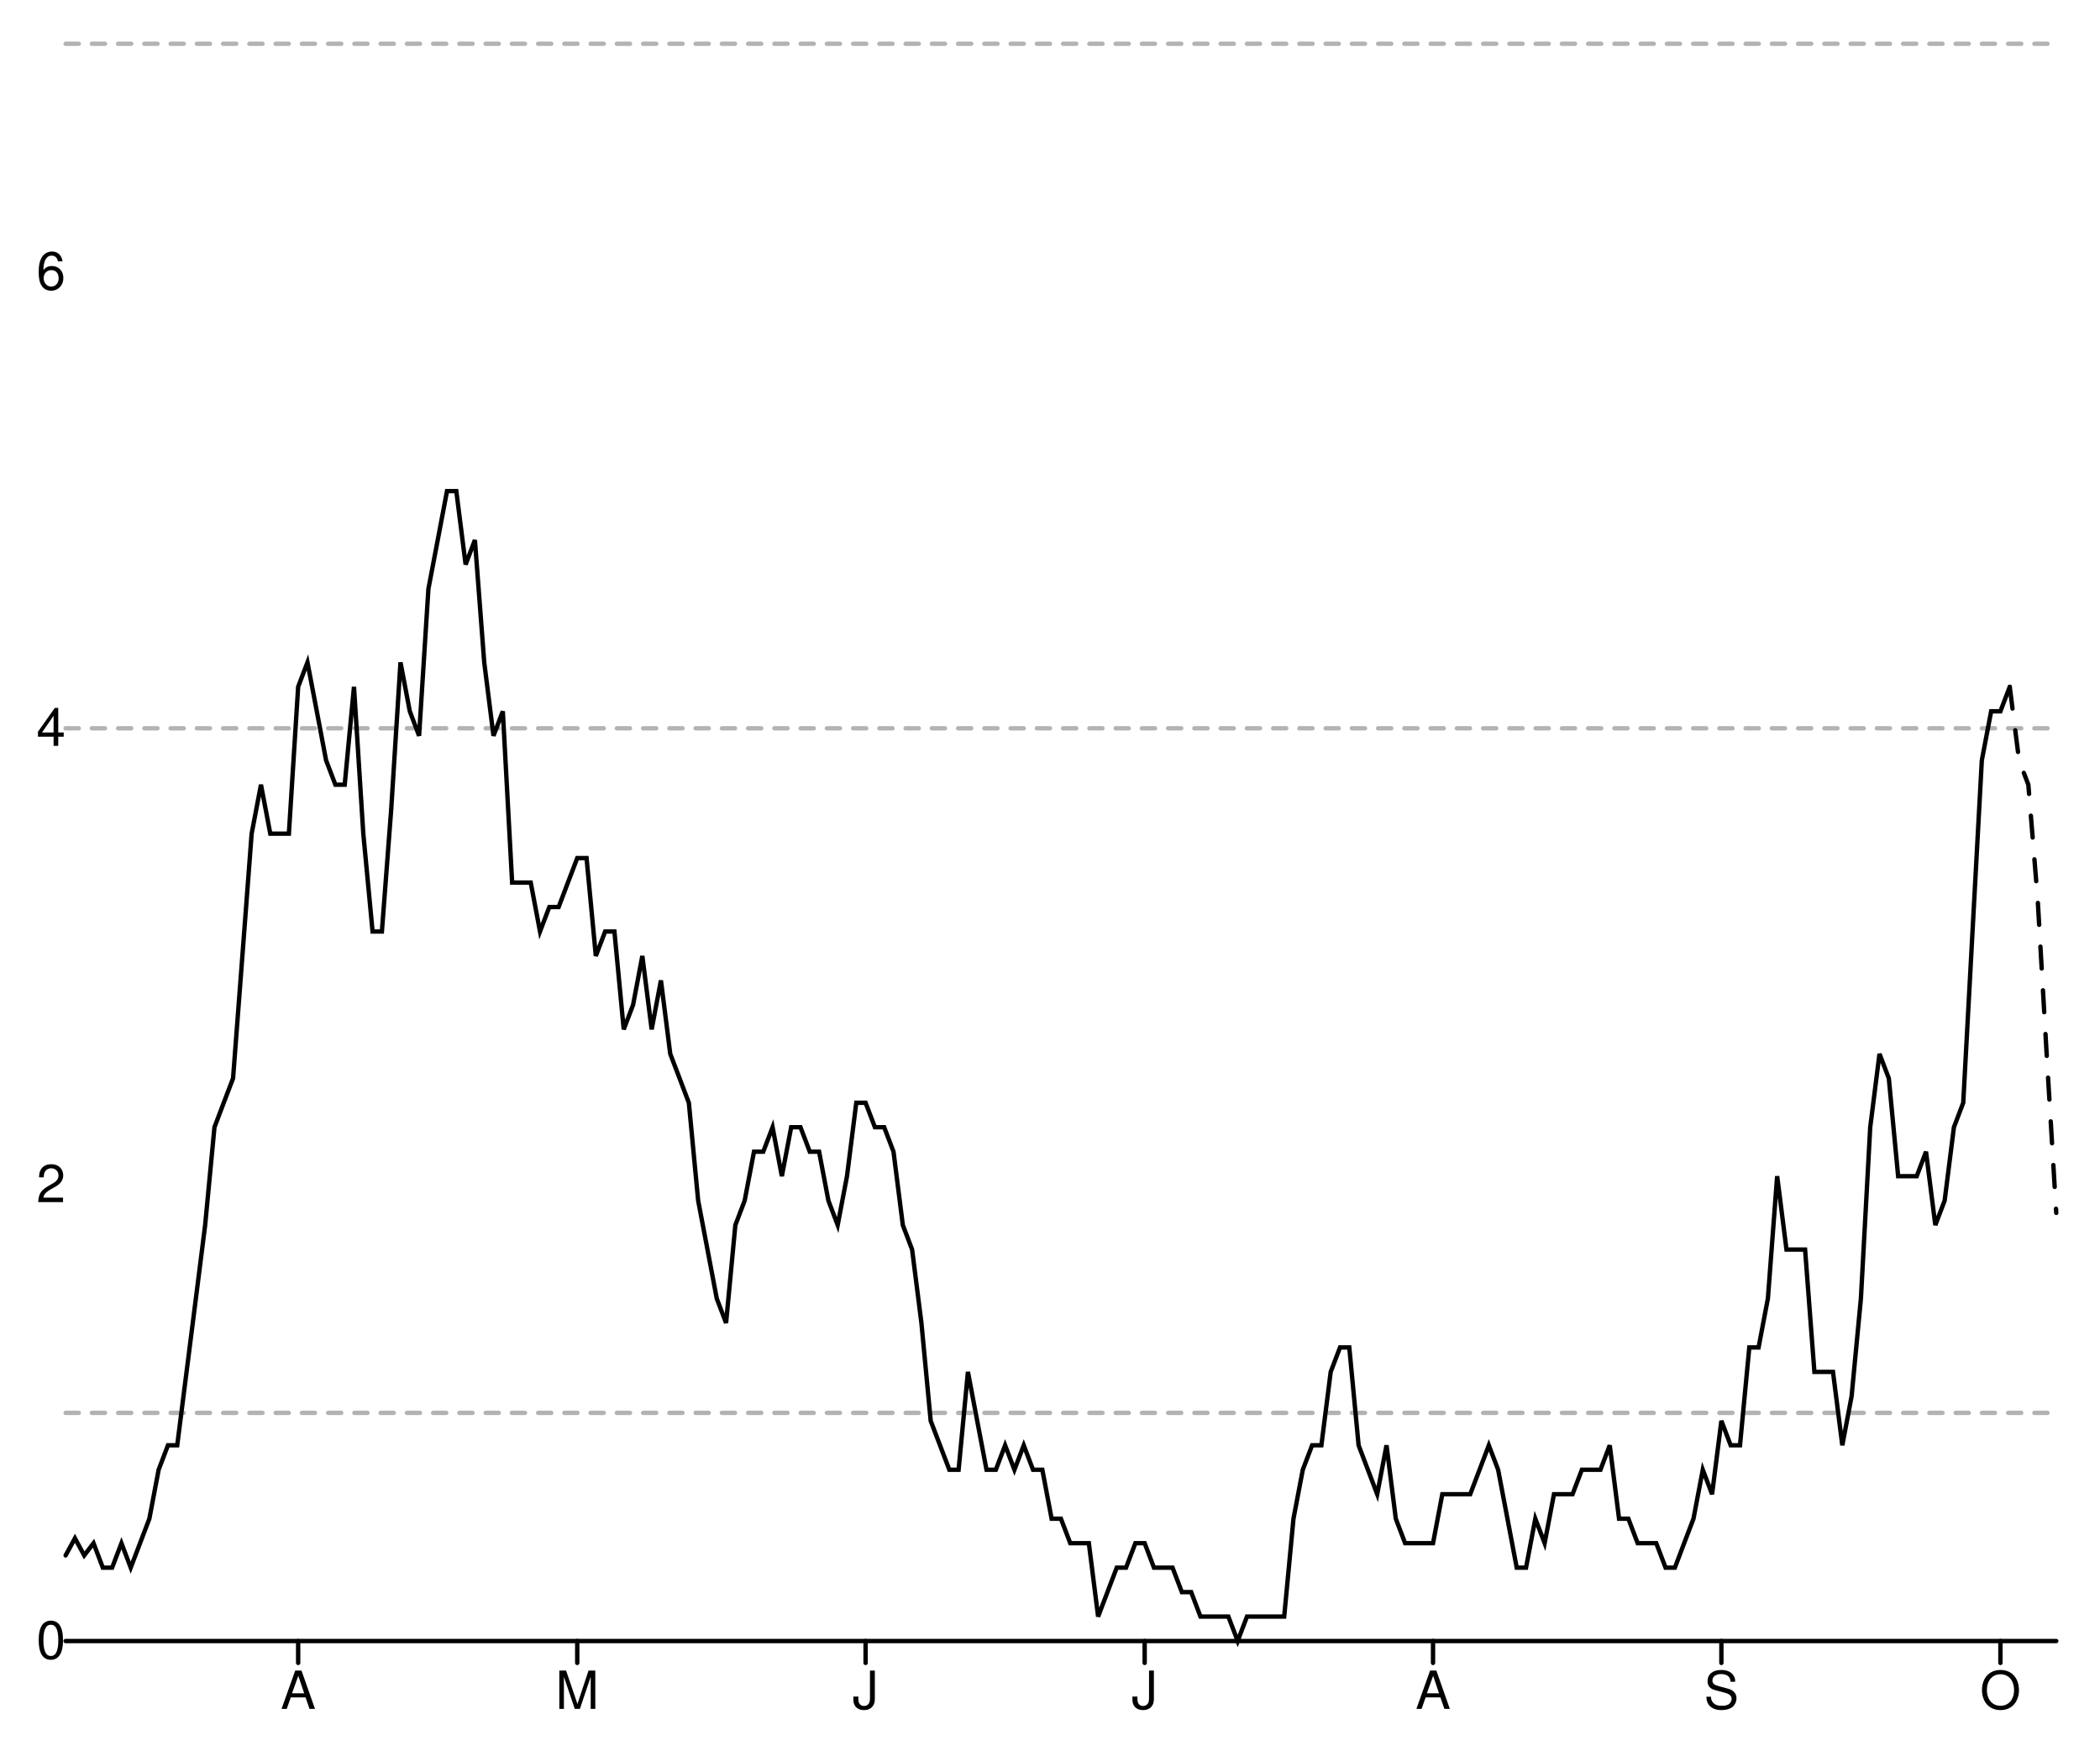
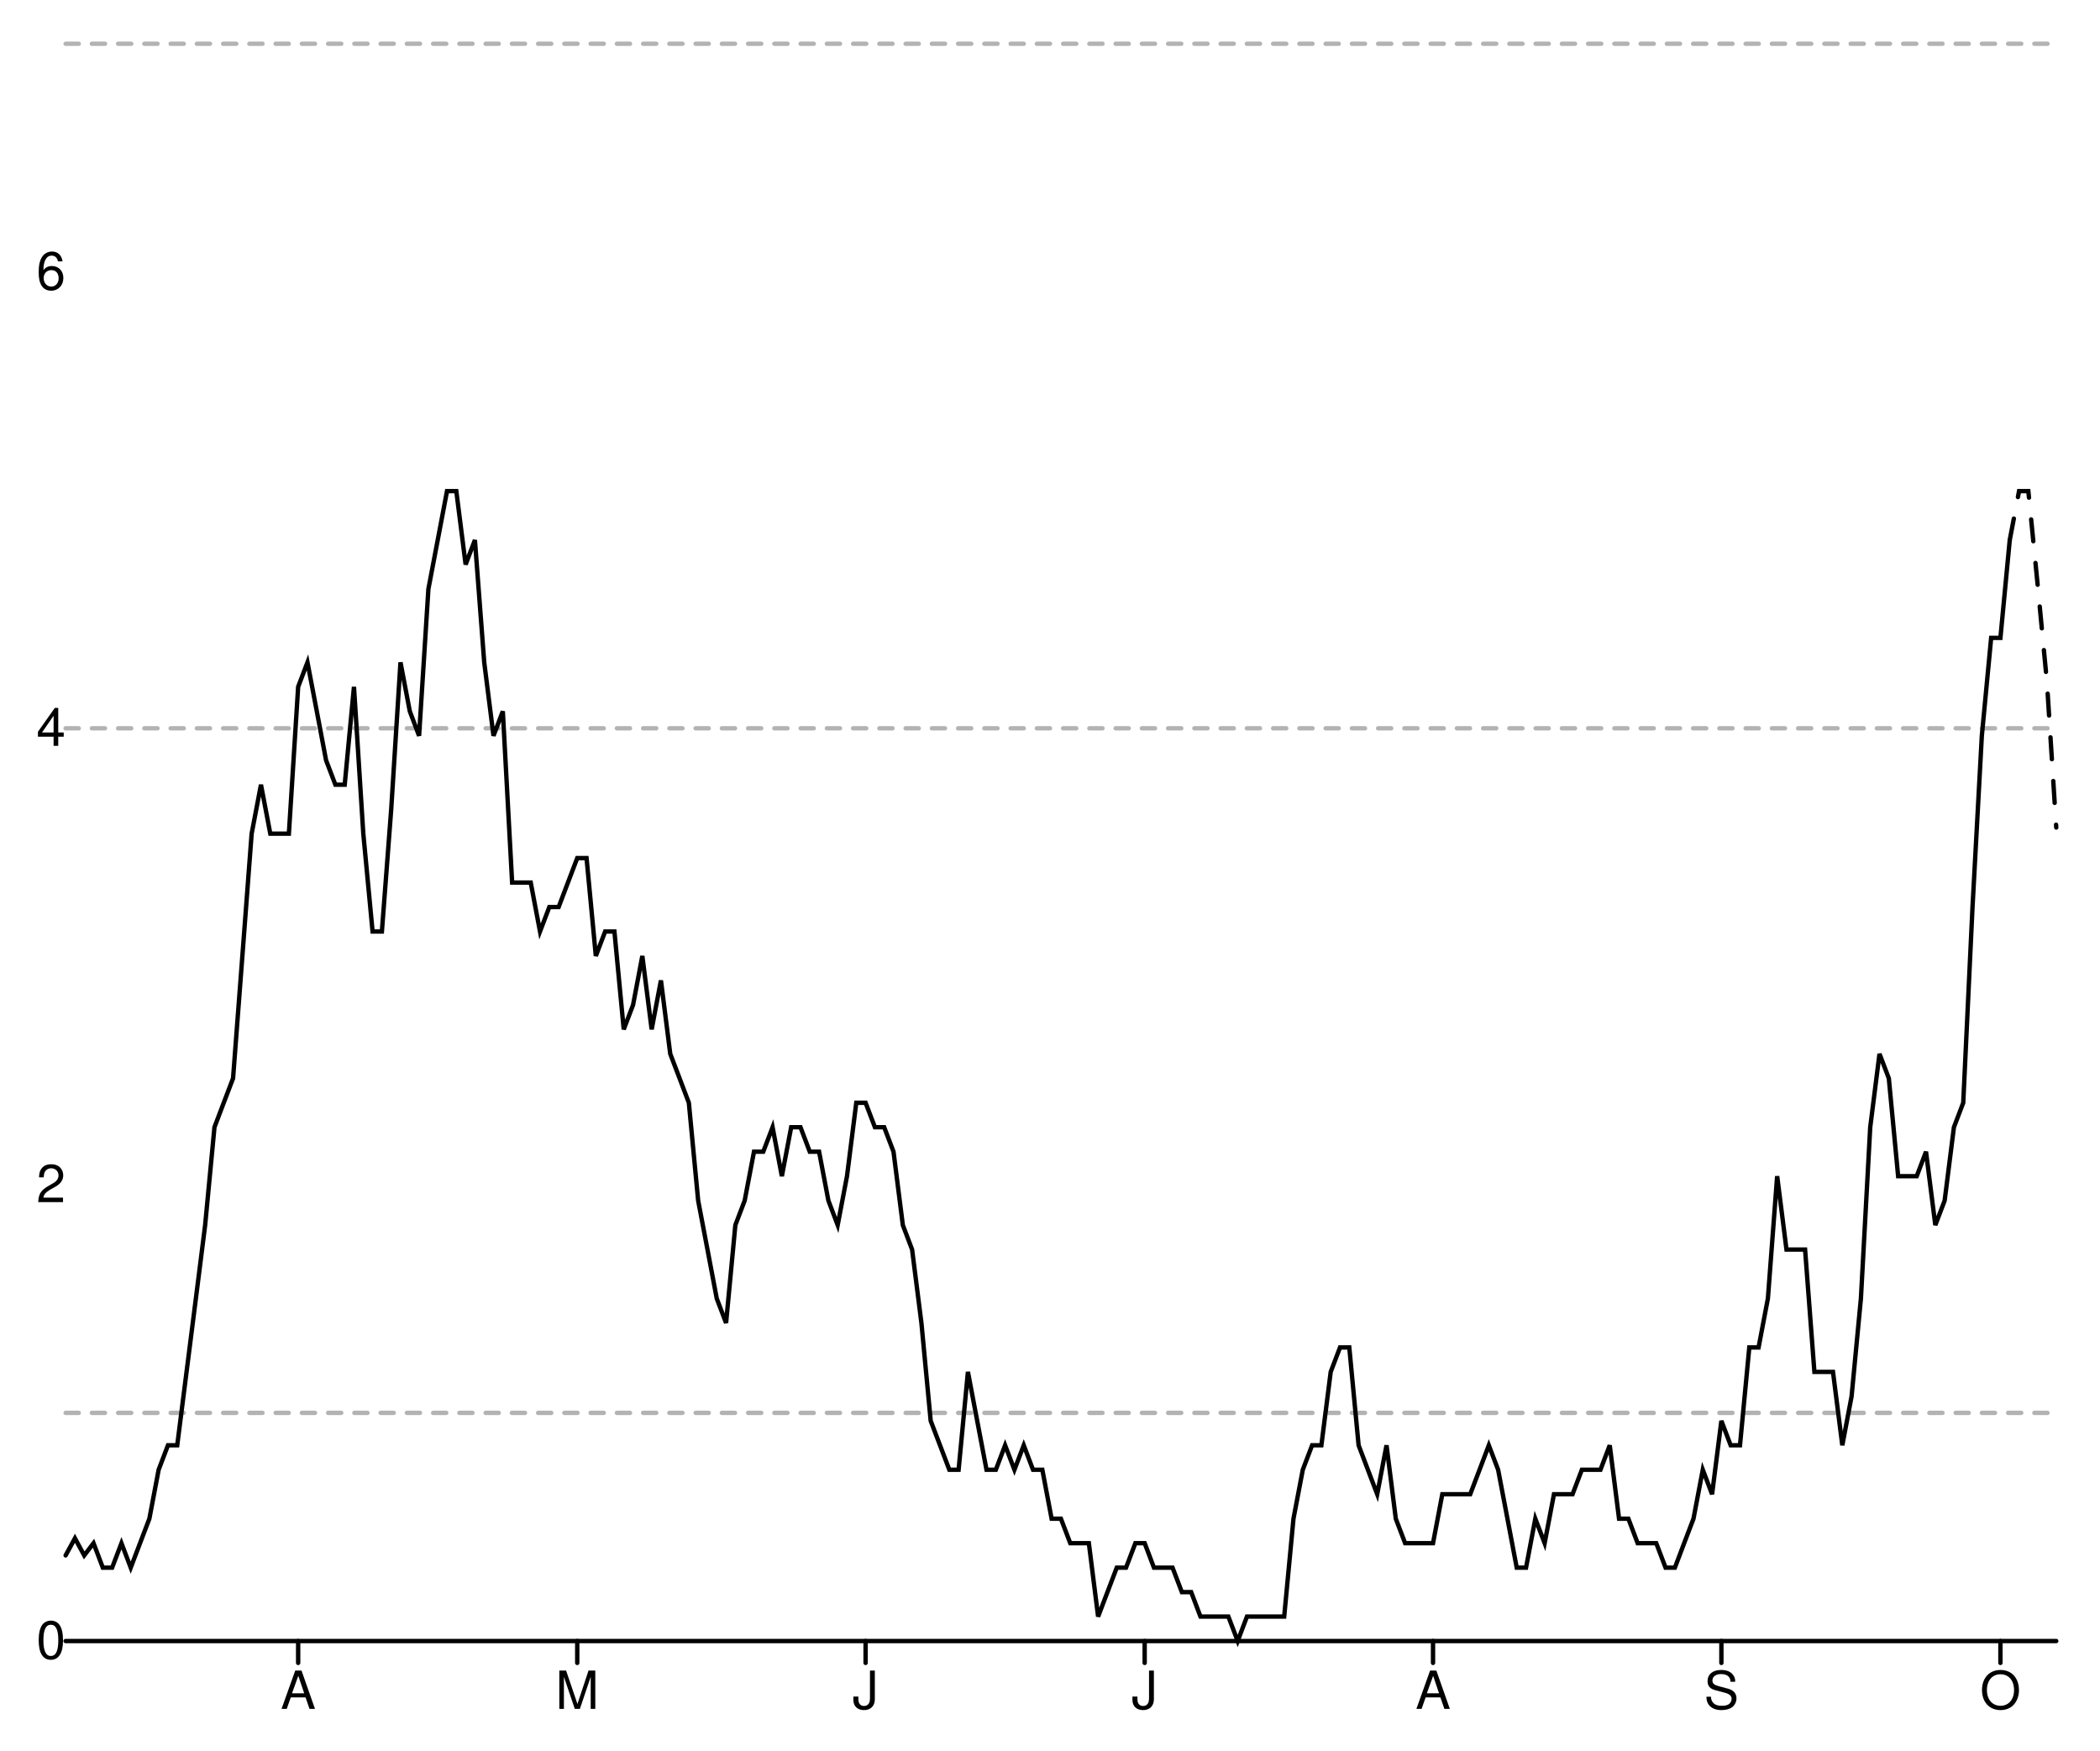
<svg xmlns="http://www.w3.org/2000/svg" width="480" height="400" viewBox="0 0 480 400" style="overflow:display" preserveAspectRatio="xMinYMin meet" overflow="visible">
  <defs>
    <style>
	.data-series path.line { fill-opacity: 0; stroke: black; }
	.data-series path.line.dotted { stroke-dasharray: 12 20 }
	.data-series circle { display: none; }
	.data-series:hover path.line, .data-series.on path.line { stroke-width: 1; }
	.data-series:hover circle, .data-series.on circle { display: inline; }
	.data-series circle:hover, .data-series circle.on { r: 1px!important; }
	.graph-grid { font-family: "Helvetica Neue",Helvetica,Arial,"Lucida Grande",sans-serif; }
	.graph-grid line { stroke: black; stroke-width: 1; stroke-linecap: round; }
	.graph-grid.graph-grid-x text { text-anchor: middle; dominant-baseline: hanging; transform: translateY(10px); }
	.graph-grid.graph-grid-y text { text-anchor: end; dominant-baseline: middle; transform: translateX(-10px); }
	</style>
  </defs>
  <g class="graph-grid graph-grid-y">
    <line x1="15.00" y1="375.00" x2="470.00" y2="375.00" data-left="15" />
    <text x="25" y="375" text-anchor="end">0</text>
    <text x="25" y="270.714" text-anchor="end">2</text>
    <text x="25" y="166.429" text-anchor="end">4</text>
    <text x="25" y="62.143" text-anchor="end">6</text>
    <text style="text-anchor:middle;dominant-baseline:hanging;font-weight:bold;transform: translateY(192.5px) rotate(-90deg);" />
  </g>
  <g class="graph-grid graph-grid-x">
    <line class="tick" x1="68.15" y1="375.00" x2="68.15" y2="380.00" />
    <text x="68.154" y="375" text-anchor="middle">A</text>
    <line class="tick" x1="131.94" y1="375.00" x2="131.94" y2="380.00" />
    <text x="131.939" y="375" text-anchor="middle">M</text>
    <line class="tick" x1="197.85" y1="375.00" x2="197.85" y2="380.00" />
    <text x="197.85" y="375" text-anchor="middle">J</text>
    <line class="tick" x1="261.64" y1="375.00" x2="261.64" y2="380.00" />
    <text x="261.636" y="375" text-anchor="middle">J</text>
    <line class="tick" x1="327.55" y1="375.00" x2="327.55" y2="380.00" />
    <text x="327.547" y="375" text-anchor="middle">A</text>
    <line class="tick" x1="393.46" y1="375.00" x2="393.46" y2="380.00" />
    <text x="393.458" y="375" text-anchor="middle">S</text>
    <line class="tick" x1="457.24" y1="375.00" x2="457.24" y2="380.00" />
    <text x="457.243" y="375" text-anchor="middle">O</text>
    <text style="text-anchor:middle;dominant-baseline:hanging;font-weight:bold;transform: translateY(192.5px) rotate(-90deg);" />
  </g>
  <g data-series="widespread" class="data-series">
    <path d="M 15.00,10.00L 470.00,10.00" id="E07000115-level-0" class="line" stroke-width="1" stroke-linecap="round" stroke-dasharray="3,3" fill-opacity="0.3" opacity="0.3" />
  </g>
  <g data-series="substantial" class="data-series">
    <path d="M 15.00,166.43L 470.00,166.43" id="E07000115-level-1" class="line" stroke-width="1" stroke-linecap="round" stroke-dasharray="3,3" fill-opacity="0.3" opacity="0.3" />
  </g>
  <g data-series="moderate" class="data-series">
    <path d="M 15.00,322.86L 470.00,322.86" id="E07000115-level-2" class="line" stroke-width="1" stroke-linecap="round" stroke-dasharray="3,3" fill-opacity="0.3" opacity="0.3" />
  </g>
  <g data-series="new-cases" class="data-series">
-     <path d="M 15.00,355.43L 17.13,351.52L 19.25,355.43L 21.38,352.64L 23.50,358.23L 25.63,358.23L 27.76,352.64L 29.88,358.23L 32.01,352.64L 34.14,347.05L 36.26,335.86L 38.39,330.27L 40.51,330.27L 42.64,313.50L 44.77,296.73L 46.89,279.95L 49.02,257.59L 51.14,252.00L 53.27,246.41L 55.40,218.45L 57.52,190.50L 59.65,179.32L 61.78,190.50L 63.90,190.50L 66.03,190.50L 68.15,156.95L 70.28,151.36L 72.41,162.54L 74.53,173.73L 76.66,179.32L 78.79,179.32L 80.91,156.95L 83.04,190.50L 85.16,212.86L 87.29,212.86L 89.42,184.91L 91.54,151.36L 93.67,162.54L 95.79,168.14L 97.92,134.59L 100.05,123.41L 102.17,112.23L 104.30,112.23L 106.43,129.00L 108.55,123.41L 110.68,151.36L 112.80,168.14L 114.93,162.54L 117.06,201.68L 119.18,201.68L 121.31,201.68L 123.43,212.86L 125.56,207.27L 127.69,207.27L 129.81,201.68L 131.94,196.09L 134.07,196.09L 136.19,218.45L 138.32,212.86L 140.44,212.86L 142.57,235.23L 144.70,229.64L 146.82,218.45L 148.95,235.23L 151.07,224.04L 153.20,240.82L 155.33,246.41L 157.45,252.00L 159.58,274.36L 161.71,285.54L 163.83,296.73L 165.96,302.32L 168.08,279.95L 170.21,274.36L 172.34,263.18L 174.46,263.18L 176.59,257.59L 178.71,268.77L 180.84,257.59L 182.97,257.59L 185.09,263.18L 187.22,263.18L 189.35,274.36L 191.47,279.95L 193.60,268.77L 195.72,252.00L 197.85,252.00L 199.98,257.59L 202.10,257.59L 204.23,263.18L 206.36,279.95L 208.48,285.54L 210.61,302.32L 212.73,324.68L 214.86,330.27L 216.99,335.86L 219.11,335.86L 221.24,313.50L 223.36,324.68L 225.49,335.86L 227.62,335.86L 229.74,330.27L 231.87,335.86L 234.00,330.27L 236.12,335.86L 238.25,335.86L 240.37,347.05L 242.50,347.05L 244.63,352.64L 246.75,352.64L 248.88,352.64L 251.00,369.41L 253.13,363.82L 255.26,358.23L 257.38,358.23L 259.51,352.64L 261.64,352.64L 263.76,358.23L 265.89,358.23L 268.01,358.23L 270.14,363.82L 272.27,363.82L 274.39,369.41L 276.52,369.41L 278.64,369.41L 280.77,369.41L 282.90,375.00L 285.02,369.41L 287.15,369.41L 289.28,369.41L 291.40,369.41L 293.53,369.41L 295.65,347.05L 297.78,335.86L 299.91,330.27L 302.03,330.27L 304.16,313.50L 306.29,307.91L 308.41,307.91L 310.54,330.27L 312.66,335.86L 314.79,341.45L 316.92,330.27L 319.04,347.05L 321.17,352.64L 323.29,352.64L 325.42,352.64L 327.55,352.64L 329.67,341.45L 331.80,341.45L 333.93,341.45L 336.05,341.45L 338.18,335.86L 340.30,330.27L 342.43,335.86L 344.56,347.05L 346.68,358.23L 348.81,358.23L 350.93,347.05L 353.06,352.64L 355.19,341.45L 357.31,341.45L 359.44,341.45L 361.57,335.86L 363.69,335.86L 365.82,335.86L 367.94,330.27L 370.07,347.05L 372.20,347.05L 374.32,352.64L 376.45,352.64L 378.57,352.64L 380.70,358.23L 382.83,358.23L 384.95,352.64L 387.08,347.05L 389.21,335.86L 391.33,341.45L 393.46,324.68L 395.58,330.27L 397.71,330.27L 399.84,307.91L 401.96,307.91L 404.09,296.73L 406.21,268.77L 408.34,285.54L 410.47,285.54L 412.59,285.54L 414.72,313.50L 416.85,313.50L 418.97,313.50L 421.10,330.27L 423.22,319.09L 425.35,296.73L 427.48,257.59L 429.60,240.82L 431.73,246.41L 433.86,268.77L 435.98,268.77L 438.11,268.77L 440.23,263.18L 442.36,279.95L 444.49,274.36L 446.61,257.59L 448.74,252.00L 450.86,212.86L 452.99,173.73L 455.12,162.54L 457.24,162.54L 459.37,156.95" id="New cases" class="line" stroke-width="1" stroke-linecap="round" />
+     <path d="M 15.00,355.43L 17.13,351.52L 19.25,355.43L 21.38,352.64L 23.50,358.23L 25.63,358.23L 27.76,352.64L 29.88,358.23L 32.01,352.64L 34.14,347.05L 36.26,335.86L 38.39,330.27L 40.51,330.27L 42.64,313.50L 44.77,296.73L 46.89,279.95L 49.02,257.59L 51.14,252.00L 53.27,246.41L 55.40,218.45L 57.52,190.50L 59.65,179.32L 61.78,190.50L 63.90,190.50L 66.03,190.50L 68.15,156.95L 70.28,151.36L 72.41,162.54L 74.53,173.73L 76.66,179.32L 78.79,179.32L 80.91,156.95L 83.04,190.50L 85.16,212.86L 87.29,212.86L 89.42,184.91L 91.54,151.36L 93.67,162.54L 95.79,168.14L 97.92,134.59L 100.05,123.41L 102.17,112.23L 104.30,112.23L 106.43,129.00L 108.55,123.41L 110.68,151.36L 112.80,168.14L 114.93,162.54L 117.06,201.68L 119.18,201.68L 121.31,201.68L 123.43,212.86L 125.56,207.27L 127.69,207.27L 129.81,201.68L 131.94,196.09L 134.07,196.09L 136.19,218.45L 138.32,212.86L 140.44,212.86L 142.57,235.23L 144.70,229.64L 146.82,218.45L 148.95,235.23L 151.07,224.04L 153.20,240.82L 155.33,246.41L 157.45,252.00L 159.58,274.36L 161.71,285.54L 163.83,296.73L 165.96,302.32L 168.08,279.95L 170.21,274.36L 172.34,263.18L 174.46,263.18L 176.59,257.59L 178.71,268.77L 180.84,257.59L 182.97,257.59L 185.09,263.18L 187.22,263.18L 189.35,274.36L 191.47,279.95L 193.60,268.77L 195.72,252.00L 197.85,252.00L 199.98,257.59L 202.10,257.59L 204.23,263.18L 206.36,279.95L 208.48,285.54L 210.61,302.32L 212.73,324.68L 214.86,330.27L 216.99,335.86L 219.11,335.86L 221.24,313.50L 223.36,324.68L 225.49,335.86L 227.62,335.86L 229.74,330.27L 231.87,335.86L 234.00,330.27L 236.12,335.86L 238.25,335.86L 240.37,347.05L 242.50,347.05L 244.63,352.64L 246.75,352.64L 248.88,352.64L 251.00,369.41L 253.13,363.82L 255.26,358.23L 257.38,358.23L 259.51,352.64L 261.64,352.64L 263.76,358.23L 265.89,358.23L 268.01,358.23L 270.14,363.82L 272.27,363.82L 274.39,369.41L 276.52,369.41L 278.64,369.41L 280.77,369.41L 282.90,375.00L 285.02,369.41L 287.15,369.41L 289.28,369.41L 291.40,369.41L 293.53,369.41L 295.65,347.05L 297.78,335.86L 299.91,330.27L 302.03,330.27L 304.16,313.50L 306.29,307.91L 308.41,307.91L 310.54,330.27L 312.66,335.86L 314.79,341.45L 316.92,330.27L 319.04,347.05L 321.17,352.64L 323.29,352.64L 325.42,352.64L 327.55,352.64L 329.67,341.45L 331.80,341.45L 333.93,341.45L 336.05,341.45L 338.18,335.86L 340.30,330.27L 342.43,335.86L 344.56,347.05L 346.68,358.23L 348.81,358.23L 350.93,347.05L 353.06,352.64L 355.19,341.45L 357.31,341.45L 359.44,341.45L 361.57,335.86L 363.69,335.86L 365.82,335.86L 367.94,330.27L 370.07,347.05L 372.20,347.05L 374.32,352.64L 376.45,352.64L 378.57,352.64L 380.70,358.23L 382.83,358.23L 384.95,352.64L 387.08,347.05L 389.21,335.86L 391.33,341.45L 393.46,324.68L 395.58,330.27L 397.71,330.27L 399.84,307.91L 401.96,307.91L 404.09,296.73L 406.21,268.77L 408.34,285.54L 410.47,285.54L 412.59,285.54L 414.72,313.50L 416.85,313.50L 418.97,313.50L 421.10,330.27L 423.22,319.09L 425.35,296.73L 427.48,257.59L 429.60,240.82L 431.73,246.41L 433.86,268.77L 435.98,268.77L 438.11,268.77L 440.23,263.18L 442.36,279.95L 444.49,274.36L 446.61,257.59L 448.74,252.00L 450.86,207.27L 452.99,168.14L 455.12,145.77L 457.24,145.77L 459.37,123.41" id="New cases" class="line" stroke-width="1" stroke-linecap="round" />
  </g>
  <g data-series="recent-cases" class="data-series">
-     <path d="M 459.37,156.95L 461.50,173.73L 463.62,179.32L 465.75,205.41L 467.87,241.94L 470.00,277.16" id="Recent cases" class="line" stroke-width="1" stroke-linecap="round" stroke-dasharray="5,5" />
+     <path d="M 459.37,123.41L 461.50,112.23L 463.62,112.23L 465.75,133.66L 467.87,155.84L 470.00,189.10" id="Recent cases" class="line" stroke-width="1" stroke-linecap="round" stroke-dasharray="5,5" />
  </g>
</svg>
